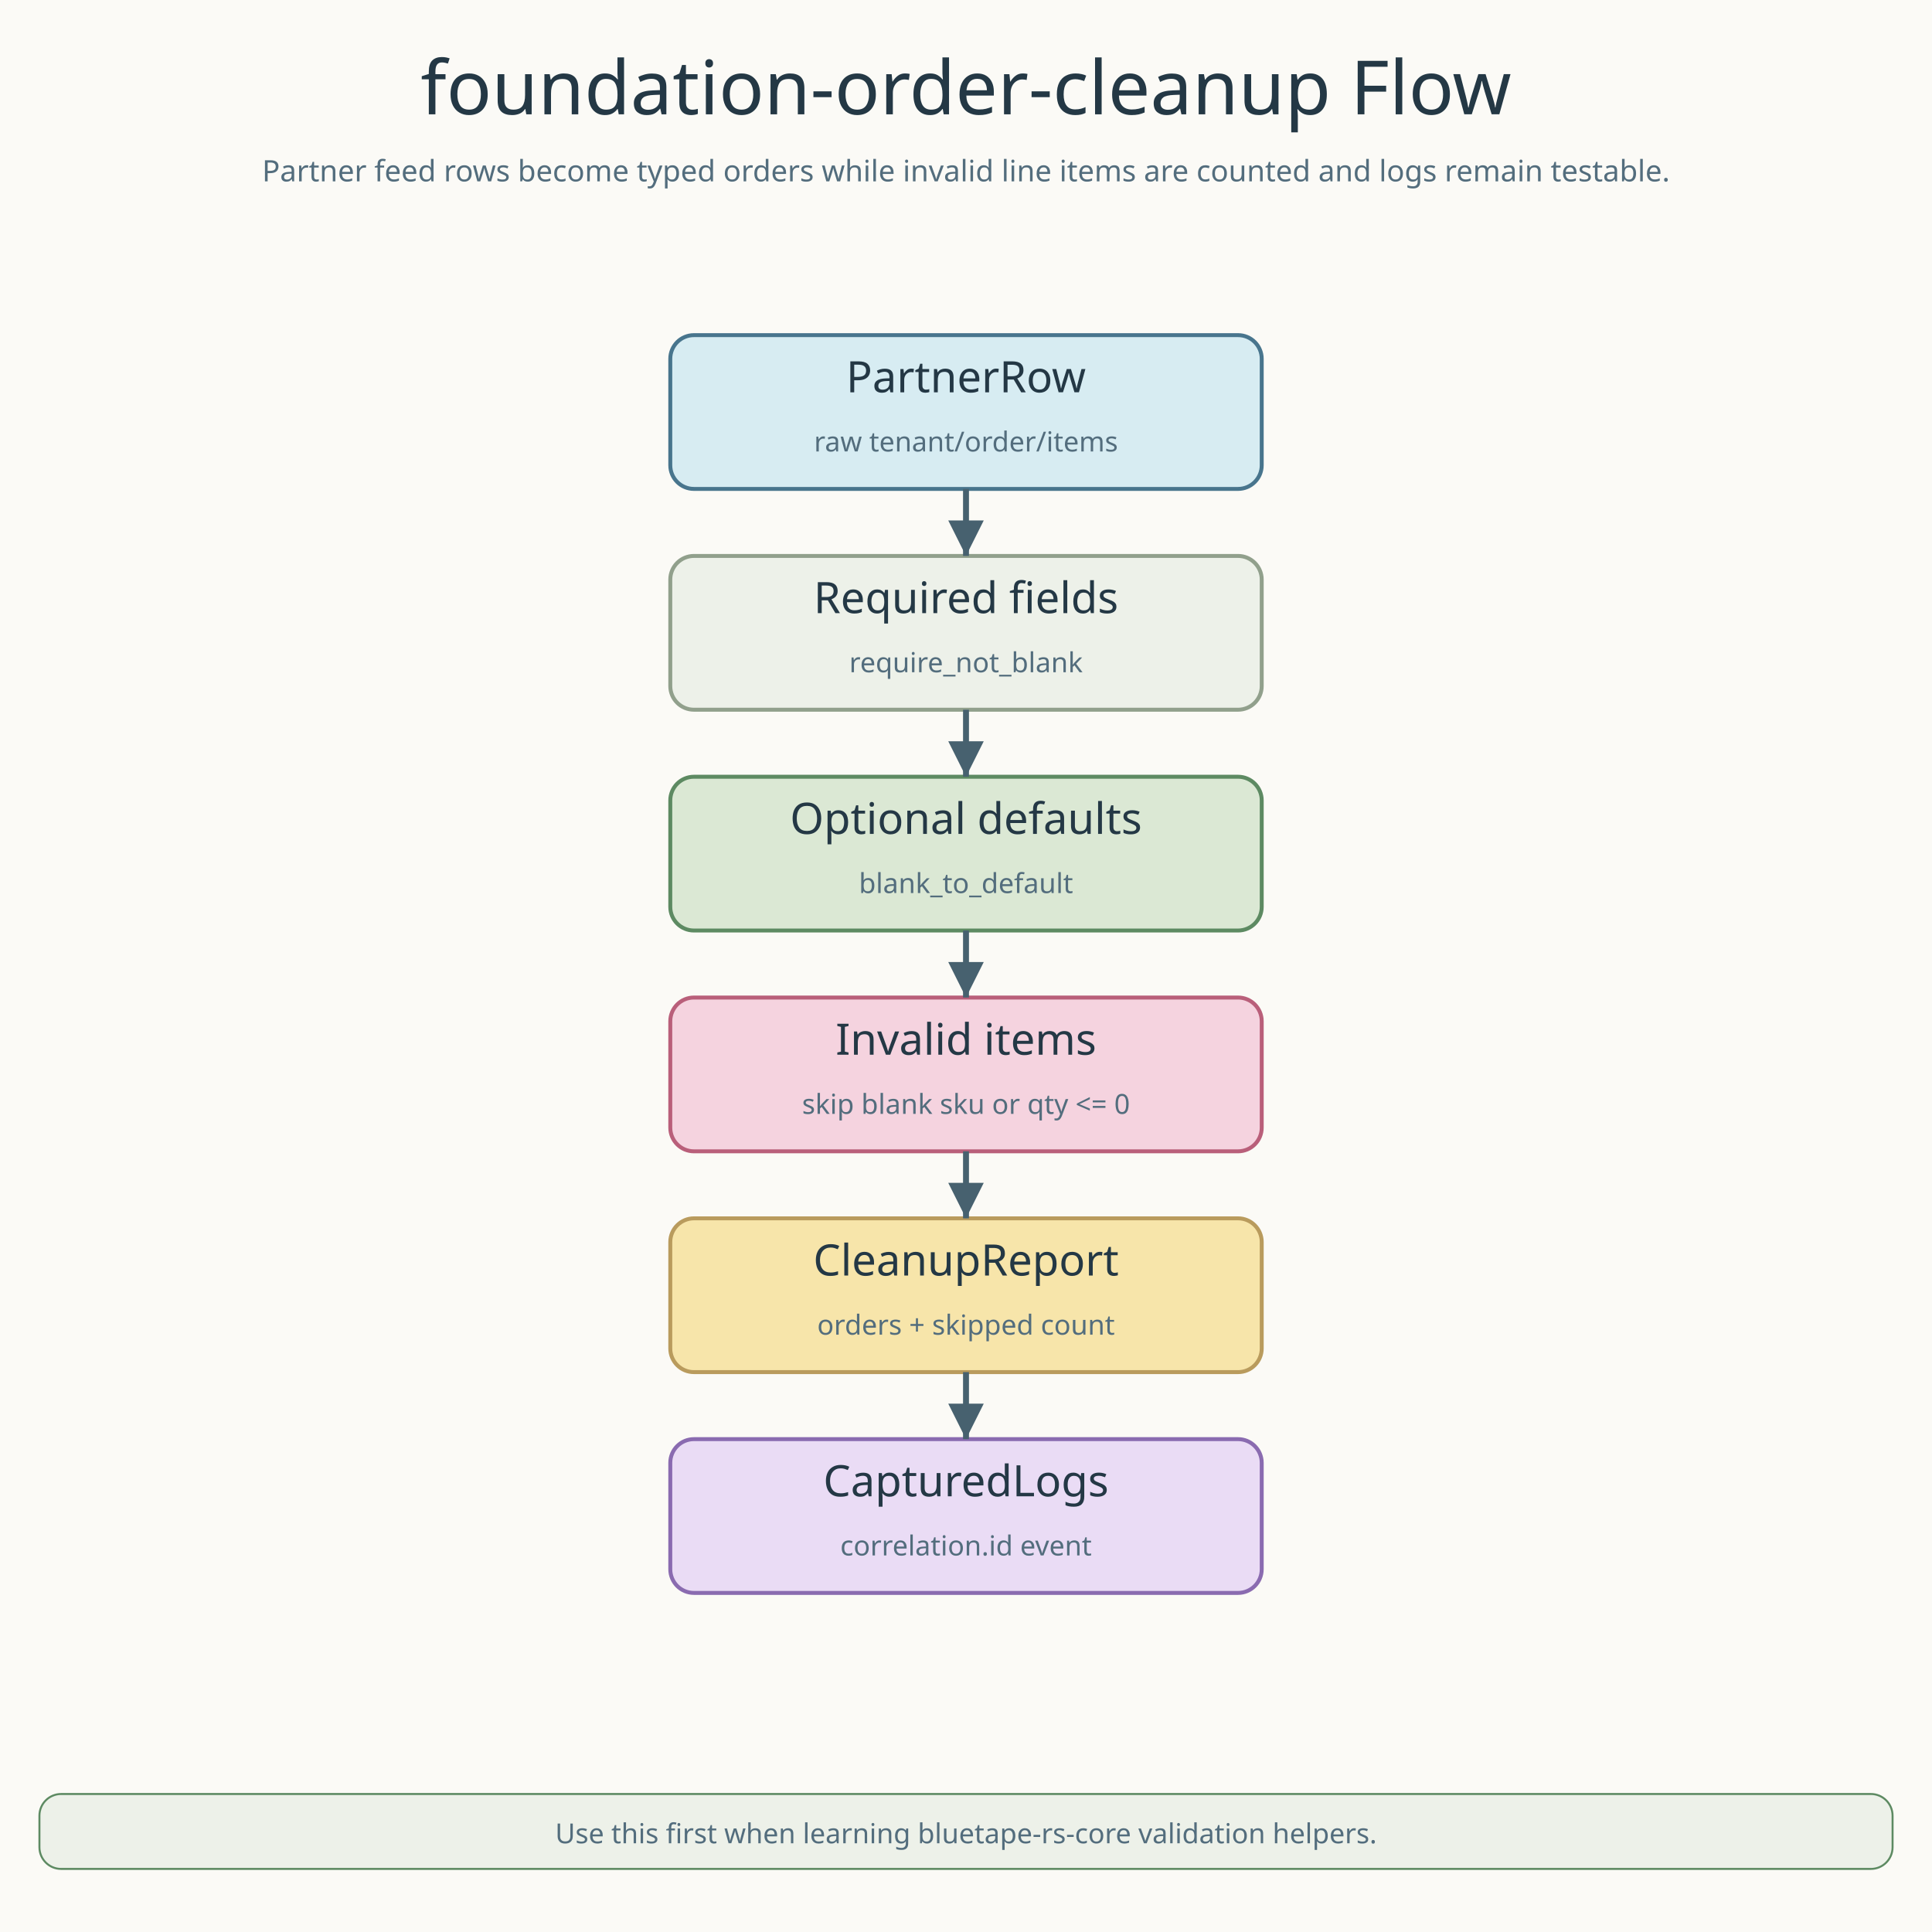
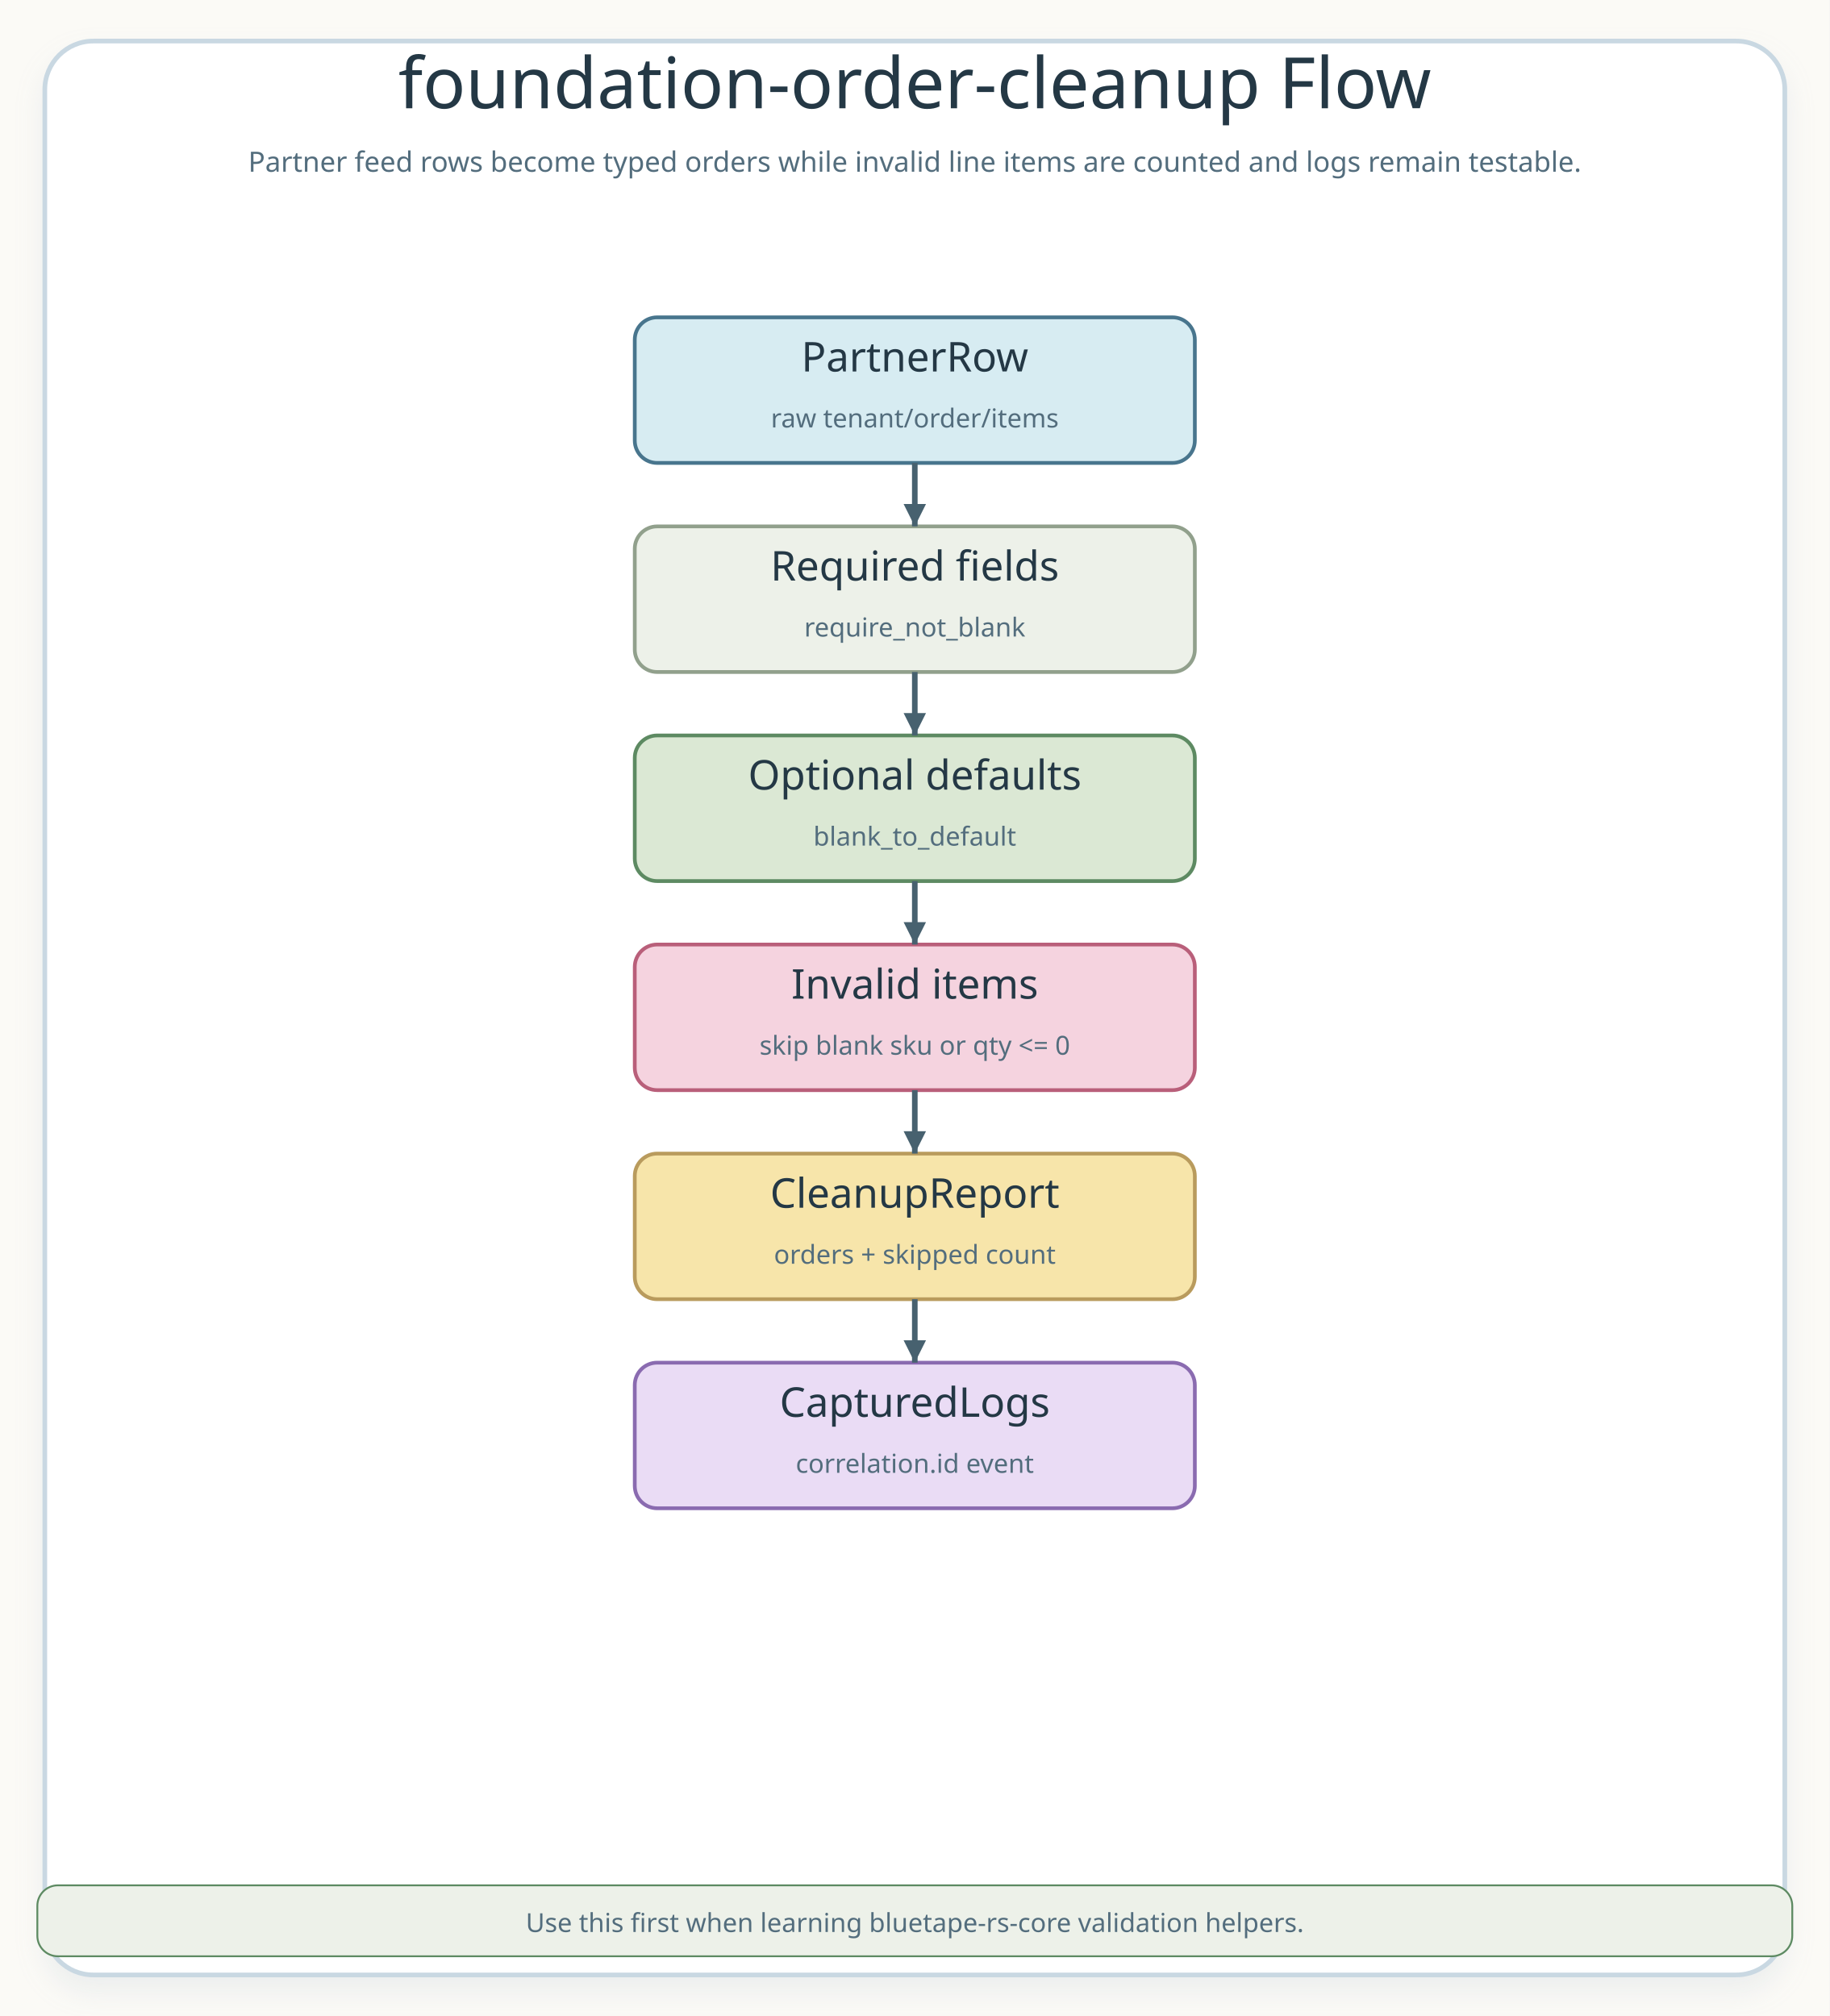
- <svg xmlns="http://www.w3.org/2000/svg" width="980" height="980" viewBox="0 0 980 980" role="img" aria-labelledby="title desc">
+ <svg xmlns="http://www.w3.org/2000/svg" width="980" height="1080" viewBox="0 0 980 1080" role="img" aria-labelledby="title desc">
  <defs>
-     <marker id="arrow-main" viewBox="0 0 8 8" markerWidth="8" markerHeight="8" refX="7" refY="4" orient="auto">
-       <path d="M 1 1 L 7 4 L 1 7 Z" fill="#47616f" />
+     <filter id="frame-shadow" x="-10%" y="-10%" width="120%" height="120%">
+       <feDropShadow dx="0" dy="8" stdDeviation="7" flood-color="#b7c7d1" flood-opacity="0.22" />
+     </filter>
+     <marker id="arrow-main" viewBox="0 0 5 5" markerWidth="5" markerHeight="5" refX="4.5" refY="2.5" orient="auto">
+       <path d="M 0.5 0.5 L 4.5 2.5 L 0.5 4.5 Z" fill="#47616f" />
    </marker>
-     <marker id="arrow-success" viewBox="0 0 8 8" markerWidth="8" markerHeight="8" refX="7" refY="4" orient="auto">
-       <path d="M 1 1 L 7 4 L 1 7 Z" fill="#4f8b63" />
+     <marker id="arrow-success" viewBox="0 0 5 5" markerWidth="5" markerHeight="5" refX="4.5" refY="2.5" orient="auto">
+       <path d="M 0.5 0.5 L 4.5 2.5 L 0.5 4.5 Z" fill="#4f8b63" />
    </marker>
-     <marker id="arrow-error" viewBox="0 0 8 8" markerWidth="8" markerHeight="8" refX="7" refY="4" orient="auto">
-       <path d="M 1 1 L 7 4 L 1 7 Z" fill="#b95f7a" />
+     <marker id="arrow-error" viewBox="0 0 5 5" markerWidth="5" markerHeight="5" refX="4.5" refY="2.5" orient="auto">
+       <path d="M 0.5 0.5 L 4.5 2.5 L 0.5 4.5 Z" fill="#b95f7a" />
    </marker>
-     <marker id="arrow-amber" viewBox="0 0 8 8" markerWidth="8" markerHeight="8" refX="7" refY="4" orient="auto">
-       <path d="M 1 1 L 7 4 L 1 7 Z" fill="#a78335" />
+     <marker id="arrow-amber" viewBox="0 0 5 5" markerWidth="5" markerHeight="5" refX="4.5" refY="2.5" orient="auto">
+       <path d="M 0.5 0.5 L 4.5 2.5 L 0.5 4.5 Z" fill="#a78335" />
    </marker>
    <style>
      @font-face { font-family: 'Architects Daughter'; src: url('file:///Users/debop/Library/Fonts/ArchitectsDaughter-Regular.ttf') format('truetype'); }
      @font-face { font-family: 'Comic Mono'; src: url('file:///Users/debop/Library/Fonts/ComicMono.ttf') format('truetype'); }
      .title { font-family: 'Architects Daughter'; font-size: 38px; fill: #243845; }
      .subtitle, .detail, .route-label, .footer { font-family: 'Comic Mono'; fill: #536d7d; }
      .subtitle { font-size: 15px; }
      .card-title, .band-label { font-family: 'Architects Daughter'; fill: #243845; }
      .card-title { font-size: 22px; }
      .band-label { font-size: 21px; }
      .detail { font-size: 14px; }
      .route-label { font-size: 13px; }
      .footer { font-size: 14px; }
      .band { fill: #ffffff; stroke: #d8e2e8; stroke-width: 2; rx: 16; }
      .line-main { fill: none; stroke: #47616f; stroke-width: 3; marker-end: url(#arrow-main); }
      .line-success { fill: none; stroke: #4f8b63; stroke-width: 3; marker-end: url(#arrow-success); }
      .line-error { fill: none; stroke: #b95f7a; stroke-width: 3; marker-end: url(#arrow-error); }
      .line-amber { fill: none; stroke: #a78335; stroke-width: 3; marker-end: url(#arrow-amber); }
    </style>
  </defs>
-   <rect width="980" height="980" fill="#fbfaf6" />
+   <rect width="980" height="1080" fill="#fbfaf6" />
+   <rect x="24" y="22" width="932" height="1036" rx="26" fill="#ffffff" stroke="#c9d8e2" stroke-width="2.5" filter="url(#frame-shadow)" />
  <text class="title" x="490" y="58" text-anchor="middle">foundation-order-cleanup Flow</text>
  <text class="subtitle" x="490" y="92" text-anchor="middle">Partner feed rows become typed orders while invalid line items are counted and logs remain testable.</text>
  <g id="step0">
    <rect x="340" y="170" width="300" height="78" rx="12" fill="#d7ecf2" stroke="#48758d" stroke-width="2" />
    <text class="card-title" x="490" y="199" text-anchor="middle">PartnerRow</text>
    <text class="detail" x="490" y="229" text-anchor="middle">raw tenant/order/items</text>
  </g>
  <g id="step1">
    <rect x="340" y="282" width="300" height="78" rx="12" fill="#edf1e9" stroke="#91a08c" stroke-width="2" />
    <text class="card-title" x="490" y="311" text-anchor="middle">Required fields</text>
    <text class="detail" x="490" y="341" text-anchor="middle">require_not_blank</text>
  </g>
  <g id="step2">
    <rect x="340" y="394" width="300" height="78" rx="12" fill="#dbe8d4" stroke="#5d8a62" stroke-width="2" />
    <text class="card-title" x="490" y="423" text-anchor="middle">Optional defaults</text>
    <text class="detail" x="490" y="453" text-anchor="middle">blank_to_default</text>
  </g>
  <g id="step3">
    <rect x="340" y="506" width="300" height="78" rx="12" fill="#f5d3df" stroke="#b95f7a" stroke-width="2" />
    <text class="card-title" x="490" y="535" text-anchor="middle">Invalid items</text>
    <text class="detail" x="490" y="565" text-anchor="middle">skip blank sku or qty &lt;= 0</text>
  </g>
  <g id="step4">
    <rect x="340" y="618" width="300" height="78" rx="12" fill="#f7e5aa" stroke="#b99b5d" stroke-width="2" />
    <text class="card-title" x="490" y="647" text-anchor="middle">CleanupReport</text>
    <text class="detail" x="490" y="677" text-anchor="middle">orders + skipped count</text>
  </g>
  <g id="step5">
    <rect x="340" y="730" width="300" height="78" rx="12" fill="#eadcf5" stroke="#8a6bb0" stroke-width="2" />
    <text class="card-title" x="490" y="759" text-anchor="middle">CapturedLogs</text>
    <text class="detail" x="490" y="789" text-anchor="middle">correlation.id event</text>
  </g>
  <path class="line-main" d="M 490 248 L 490 282" />
  <path class="line-main" d="M 490 360 L 490 394" />
  <path class="line-main" d="M 490 472 L 490 506" />
  <path class="line-main" d="M 490 584 L 490 618" />
  <path class="line-main" d="M 490 696 L 490 730" />
-   <rect x="20" y="910" width="940" height="38" rx="11" fill="#edf1e9" stroke="#5d8a62" />
-   <text class="footer" x="490" y="935" text-anchor="middle">Use this first when learning bluetape-rs-core validation helpers.</text>
+   <rect x="20" y="1010" width="940" height="38" rx="11" fill="#edf1e9" stroke="#5d8a62" />
+   <text class="footer" x="490" y="1035" text-anchor="middle">Use this first when learning bluetape-rs-core validation helpers.</text>
</svg>
